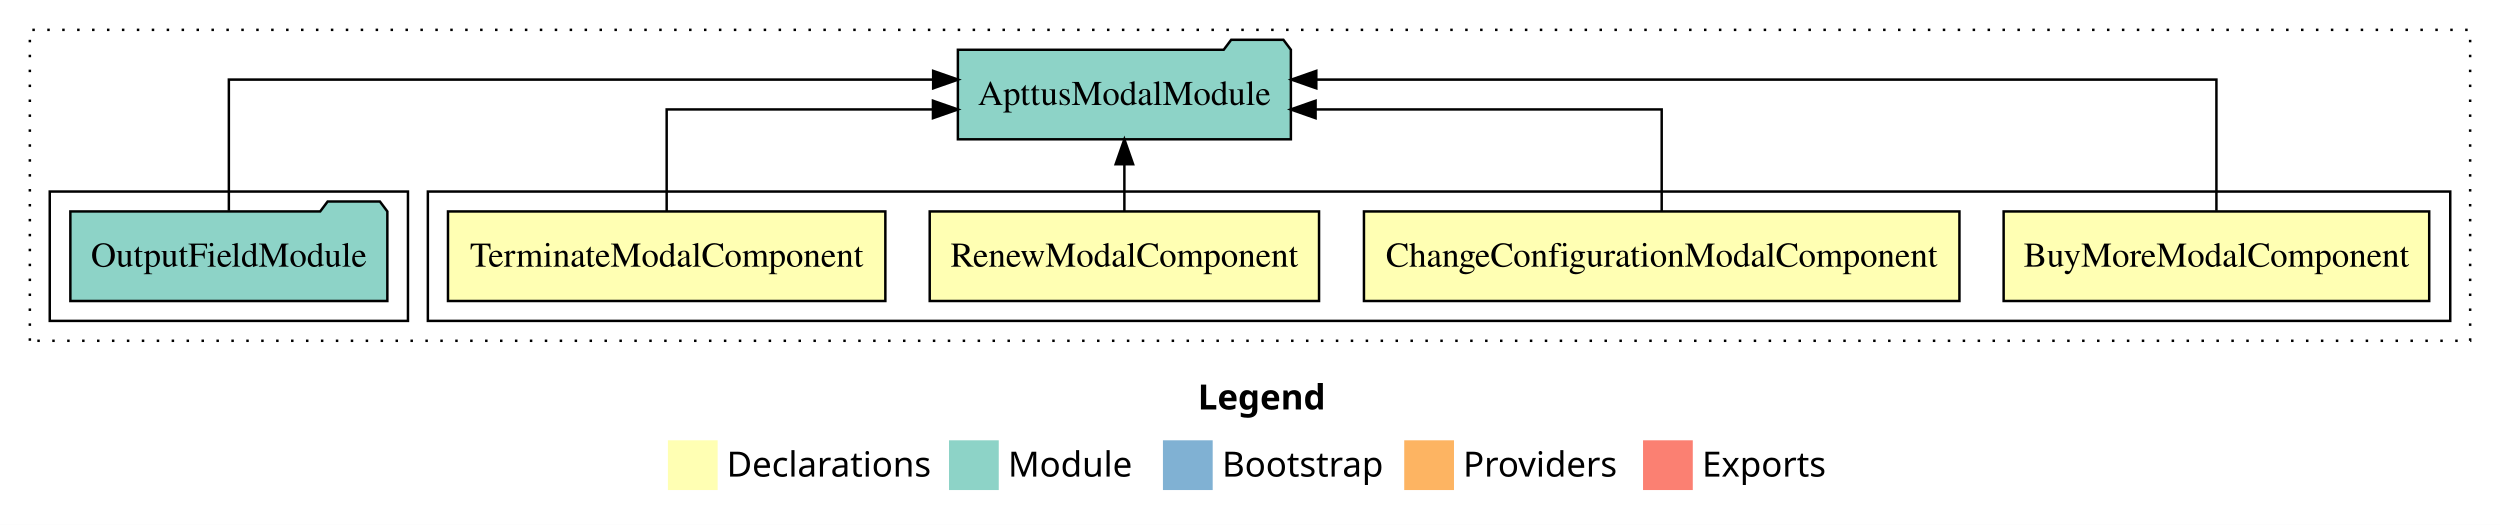
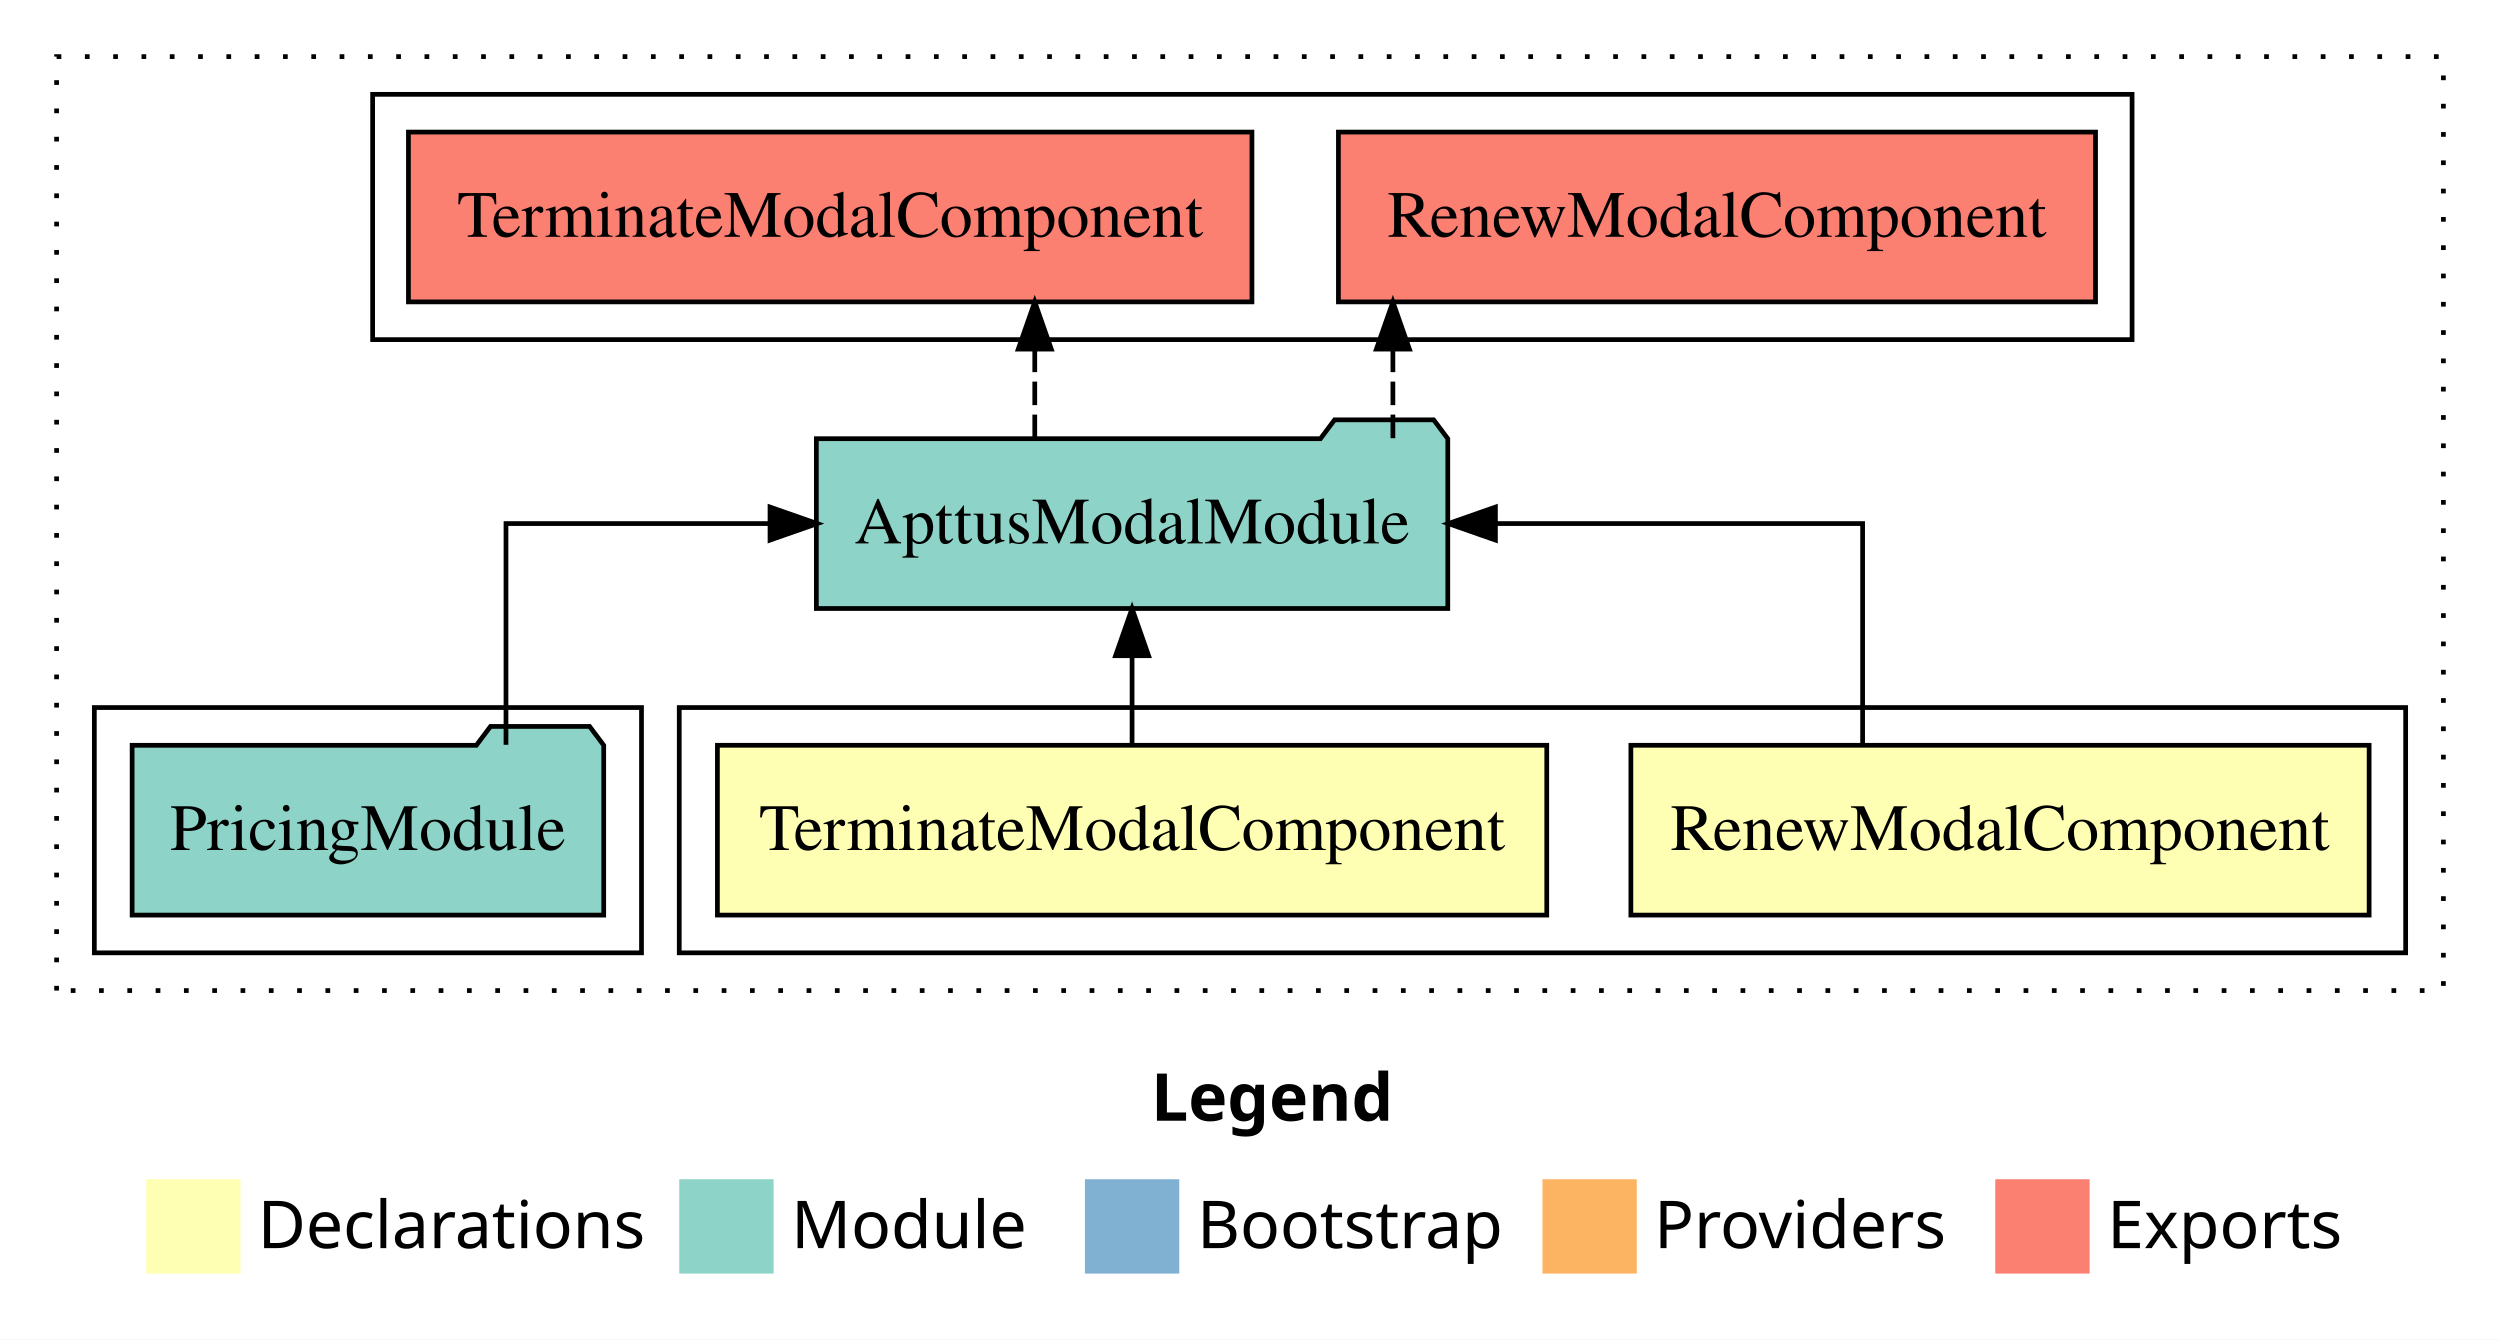
- <svg xmlns="http://www.w3.org/2000/svg" width="1005pt" height="211pt" viewBox="0.00 0.00 1005.00 211.00">
-   <g id="graph0" class="graph" transform="scale(1 1) rotate(0) translate(4 207)">
-     <polygon fill="#ffffff" stroke="transparent" points="-4,4 -4,-207 1001,-207 1001,4 -4,4" />
-     <text text-anchor="start" x="477.509" y="-42.4" font-family="sans-serif" font-weight="bold" font-size="14.00" fill="#000000">Legend</text>
-     <polygon fill="#ffffb3" stroke="transparent" points="264.5,-10 264.5,-30 284.5,-30 284.5,-10 264.5,-10" />
-     <text text-anchor="start" x="288.129" y="-15.4" font-family="sans-serif" font-size="14.00" fill="#000000">  Declarations</text>
-     <polygon fill="#8dd3c7" stroke="transparent" points="377.5,-10 377.5,-30 397.5,-30 397.5,-10 377.5,-10" />
-     <text text-anchor="start" x="401.225" y="-15.4" font-family="sans-serif" font-size="14.00" fill="#000000">  Module</text>
-     <polygon fill="#80b1d3" stroke="transparent" points="463.5,-10 463.5,-30 483.5,-30 483.5,-10 463.5,-10" />
-     <text text-anchor="start" x="487.281" y="-15.4" font-family="sans-serif" font-size="14.00" fill="#000000">  Bootstrap</text>
-     <polygon fill="#fdb462" stroke="transparent" points="560.5,-10 560.5,-30 580.5,-30 580.5,-10 560.5,-10" />
-     <text text-anchor="start" x="584.173" y="-15.4" font-family="sans-serif" font-size="14.00" fill="#000000">  Providers</text>
-     <polygon fill="#fb8072" stroke="transparent" points="656.5,-10 656.5,-30 676.5,-30 676.5,-10 656.5,-10" />
-     <text text-anchor="start" x="680.226" y="-15.4" font-family="sans-serif" font-size="14.00" fill="#000000">  Exports</text>
+ <svg xmlns="http://www.w3.org/2000/svg" width="530pt" height="284pt" viewBox="0.00 0.00 530.00 284.00">
+   <g id="graph0" class="graph" transform="scale(1 1) rotate(0) translate(4 280)">
+     <polygon fill="#ffffff" stroke="transparent" points="-4,4 -4,-280 526,-280 526,4 -4,4" />
+     <text text-anchor="start" x="240.009" y="-42.4" font-family="sans-serif" font-weight="bold" font-size="14.00" fill="#000000">Legend</text>
+     <polygon fill="#ffffb3" stroke="transparent" points="27,-10 27,-30 47,-30 47,-10 27,-10" />
+     <text text-anchor="start" x="50.629" y="-15.4" font-family="sans-serif" font-size="14.00" fill="#000000">  Declarations</text>
+     <polygon fill="#8dd3c7" stroke="transparent" points="140,-10 140,-30 160,-30 160,-10 140,-10" />
+     <text text-anchor="start" x="163.725" y="-15.4" font-family="sans-serif" font-size="14.00" fill="#000000">  Module</text>
+     <polygon fill="#80b1d3" stroke="transparent" points="226,-10 226,-30 246,-30 246,-10 226,-10" />
+     <text text-anchor="start" x="249.781" y="-15.4" font-family="sans-serif" font-size="14.00" fill="#000000">  Bootstrap</text>
+     <polygon fill="#fdb462" stroke="transparent" points="323,-10 323,-30 343,-30 343,-10 323,-10" />
+     <text text-anchor="start" x="346.673" y="-15.4" font-family="sans-serif" font-size="14.00" fill="#000000">  Providers</text>
+     <polygon fill="#fb8072" stroke="transparent" points="419,-10 419,-30 439,-30 439,-10 419,-10" />
+     <text text-anchor="start" x="442.726" y="-15.4" font-family="sans-serif" font-size="14.00" fill="#000000">  Exports</text>
    <g id="clust1" class="cluster">
-       <polygon fill="none" stroke="#000000" stroke-dasharray="1,5" points="8,-70 8,-195 989,-195 989,-70 8,-70" />
+       <polygon fill="none" stroke="#000000" stroke-dasharray="1,5" points="8,-70 8,-268 514,-268 514,-70 8,-70" />
    </g>
    <g id="clust2" class="cluster">
-       <polygon fill="none" stroke="#000000" points="168,-78 168,-130 981,-130 981,-78 168,-78" />
+       <polygon fill="none" stroke="#000000" points="140,-78 140,-130 506,-130 506,-78 140,-78" />
    </g>
-     <g id="clust7" class="cluster">
-       <polygon fill="none" stroke="#000000" points="16,-78 16,-130 160,-130 160,-78 16,-78" />
+     <g id="clust5" class="cluster">
+       <polygon fill="none" stroke="#000000" points="16,-78 16,-130 132,-130 132,-78 16,-78" />
+     </g>
+     <g id="clust6" class="cluster">
+       <polygon fill="none" stroke="#000000" points="75,-208 75,-260 448,-260 448,-208 75,-208" />
    </g>
    <g id="node1" class="node">
-       <polygon fill="#ffffb3" stroke="#000000" points="972.539,-122 801.461,-122 801.461,-86 972.539,-86 972.539,-122" />
-       <text text-anchor="middle" x="887" y="-99.8" font-family="Times,serif" font-size="14.00" fill="#000000">BuyMoreModalComponent</text>
+       <polygon fill="#ffffb3" stroke="#000000" points="498.255,-122 341.745,-122 341.745,-86 498.255,-86 498.255,-122" />
+       <text text-anchor="middle" x="420" y="-99.8" font-family="Times,serif" font-size="14.00" fill="#000000">RenewModalComponent</text>
+     </g>
+     <g id="node3" class="node">
+       <polygon fill="#8dd3c7" stroke="#000000" points="302.933,-187 299.933,-191 278.933,-191 275.933,-187 169.067,-187 169.067,-151 302.933,-151 302.933,-187" />
+       <text text-anchor="middle" x="236" y="-164.8" font-family="Times,serif" font-size="14.00" fill="#000000">ApttusModalModule</text>
+     </g>
+     <g id="edge1" class="edge">
+       <path fill="none" stroke="#000000" d="M390.875,-122.106C390.875,-141.339 390.875,-169 390.875,-169 390.875,-169 313.03,-169 313.03,-169" />
+       <polygon fill="#000000" stroke="#000000" points="313.03,-165.5 303.03,-169 313.03,-172.5 313.03,-165.5" />
+     </g>
+     <g id="node2" class="node">
+       <polygon fill="#ffffb3" stroke="#000000" points="323.911,-122 148.089,-122 148.089,-86 323.911,-86 323.911,-122" />
+       <text text-anchor="middle" x="236" y="-99.8" font-family="Times,serif" font-size="14.00" fill="#000000">TerminateModalComponent</text>
+     </g>
+     <g id="edge2" class="edge">
+       <path fill="none" stroke="#000000" d="M236,-122.106C236,-122.106 236,-140.991 236,-140.991" />
+       <polygon fill="#000000" stroke="#000000" points="232.5,-140.991 236,-150.991 239.5,-140.991 232.5,-140.991" />
    </g>
    <g id="node5" class="node">
-       <polygon fill="#8dd3c7" stroke="#000000" points="514.933,-187 511.933,-191 490.933,-191 487.933,-187 381.067,-187 381.067,-151 514.933,-151 514.933,-187" />
-       <text text-anchor="middle" x="448" y="-164.8" font-family="Times,serif" font-size="14.00" fill="#000000">ApttusModalModule</text>
+       <polygon fill="#fb8072" stroke="#000000" points="440.255,-252 279.745,-252 279.745,-216 440.255,-216 440.255,-252" />
+       <text text-anchor="middle" x="360" y="-229.8" font-family="Times,serif" font-size="14.00" fill="#000000">RenewModalComponent </text>
    </g>
-     <g id="edge1" class="edge">
-       <path fill="none" stroke="#000000" d="M887,-122.284C887,-143.321 887,-175 887,-175 887,-175 525.153,-175 525.153,-175" />
-       <polygon fill="#000000" stroke="#000000" points="525.153,-171.5 515.153,-175 525.153,-178.5 525.153,-171.5" />
+     <g id="edge4" class="edge">
+       <path fill="none" stroke="#000000" stroke-dasharray="5,2" d="M291.294,-187.106C291.294,-187.106 291.294,-205.991 291.294,-205.991" />
+       <polygon fill="#000000" stroke="#000000" points="287.794,-205.991 291.294,-215.991 294.794,-205.991 287.794,-205.991" />
    </g>
-     <g id="node2" class="node">
-       <polygon fill="#ffffb3" stroke="#000000" points="783.692,-122 544.308,-122 544.308,-86 783.692,-86 783.692,-122" />
-       <text text-anchor="middle" x="664" y="-99.8" font-family="Times,serif" font-size="14.00" fill="#000000">ChangeConfigurationModalComponent</text>
+     <g id="node6" class="node">
+       <polygon fill="#fb8072" stroke="#000000" points="261.411,-252 82.589,-252 82.589,-216 261.411,-216 261.411,-252" />
+       <text text-anchor="middle" x="172" y="-229.8" font-family="Times,serif" font-size="14.00" fill="#000000">TerminateModalComponent </text>
    </g>
-     <g id="edge2" class="edge">
-       <path fill="none" stroke="#000000" d="M664,-122.022C664,-139.373 664,-163 664,-163 664,-163 524.865,-163 524.865,-163" />
-       <polygon fill="#000000" stroke="#000000" points="524.865,-159.5 514.865,-163 524.865,-166.5 524.865,-159.5" />
+     <g id="edge5" class="edge">
+       <path fill="none" stroke="#000000" stroke-dasharray="5,2" d="M215.37,-187.106C215.37,-187.106 215.37,-205.991 215.37,-205.991" />
+       <polygon fill="#000000" stroke="#000000" points="211.87,-205.991 215.37,-215.991 218.87,-205.991 211.87,-205.991" />
    </g>
-     <g id="node3" class="node">
-       <polygon fill="#ffffb3" stroke="#000000" points="526.255,-122 369.745,-122 369.745,-86 526.255,-86 526.255,-122" />
-       <text text-anchor="middle" x="448" y="-99.8" font-family="Times,serif" font-size="14.00" fill="#000000">RenewModalComponent</text>
+     <g id="node4" class="node">
+       <polygon fill="#8dd3c7" stroke="#000000" points="123.989,-122 120.989,-126 99.989,-126 96.989,-122 24.011,-122 24.011,-86 123.989,-86 123.989,-122" />
+       <text text-anchor="middle" x="74" y="-99.8" font-family="Times,serif" font-size="14.00" fill="#000000">PricingModule</text>
    </g>
    <g id="edge3" class="edge">
-       <path fill="none" stroke="#000000" d="M448,-122.106C448,-122.106 448,-140.991 448,-140.991" />
-       <polygon fill="#000000" stroke="#000000" points="444.5,-140.991 448,-150.991 451.5,-140.991 444.5,-140.991" />
-     </g>
-     <g id="node4" class="node">
-       <polygon fill="#ffffb3" stroke="#000000" points="351.911,-122 176.089,-122 176.089,-86 351.911,-86 351.911,-122" />
-       <text text-anchor="middle" x="264" y="-99.8" font-family="Times,serif" font-size="14.00" fill="#000000">TerminateModalComponent</text>
-     </g>
-     <g id="edge4" class="edge">
-       <path fill="none" stroke="#000000" d="M264,-122.022C264,-139.373 264,-163 264,-163 264,-163 371.051,-163 371.051,-163" />
-       <polygon fill="#000000" stroke="#000000" points="371.051,-166.5 381.051,-163 371.051,-159.5 371.051,-166.5" />
-     </g>
-     <g id="node6" class="node">
-       <polygon fill="#8dd3c7" stroke="#000000" points="151.716,-122 148.716,-126 127.716,-126 124.716,-122 24.284,-122 24.284,-86 151.716,-86 151.716,-122" />
-       <text text-anchor="middle" x="88" y="-99.8" font-family="Times,serif" font-size="14.00" fill="#000000">OutputFieldModule</text>
-     </g>
-     <g id="edge5" class="edge">
-       <path fill="none" stroke="#000000" d="M88,-122.284C88,-143.321 88,-175 88,-175 88,-175 371.13,-175 371.13,-175" />
-       <polygon fill="#000000" stroke="#000000" points="371.13,-178.5 381.13,-175 371.13,-171.5 371.13,-178.5" />
+       <path fill="none" stroke="#000000" d="M103.269,-122.106C103.269,-141.339 103.269,-169 103.269,-169 103.269,-169 159.246,-169 159.246,-169" />
+       <polygon fill="#000000" stroke="#000000" points="159.246,-172.5 169.246,-169 159.246,-165.5 159.246,-172.5" />
    </g>
  </g>
</svg>
